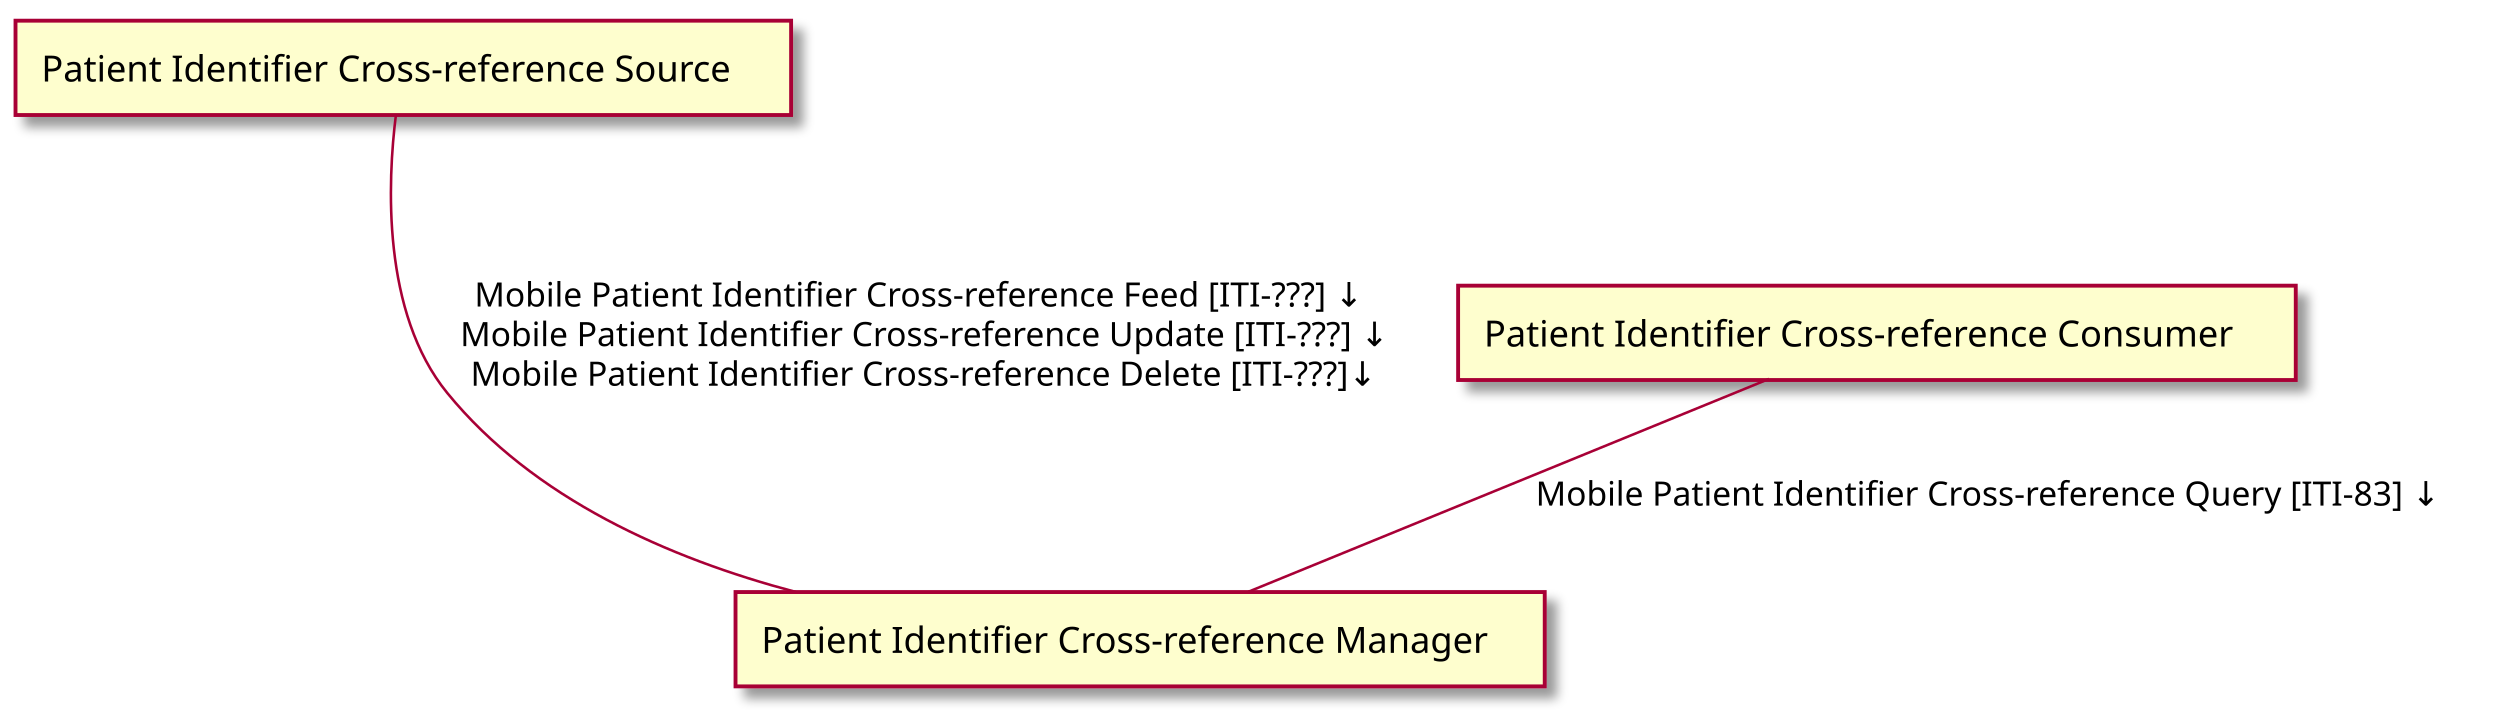
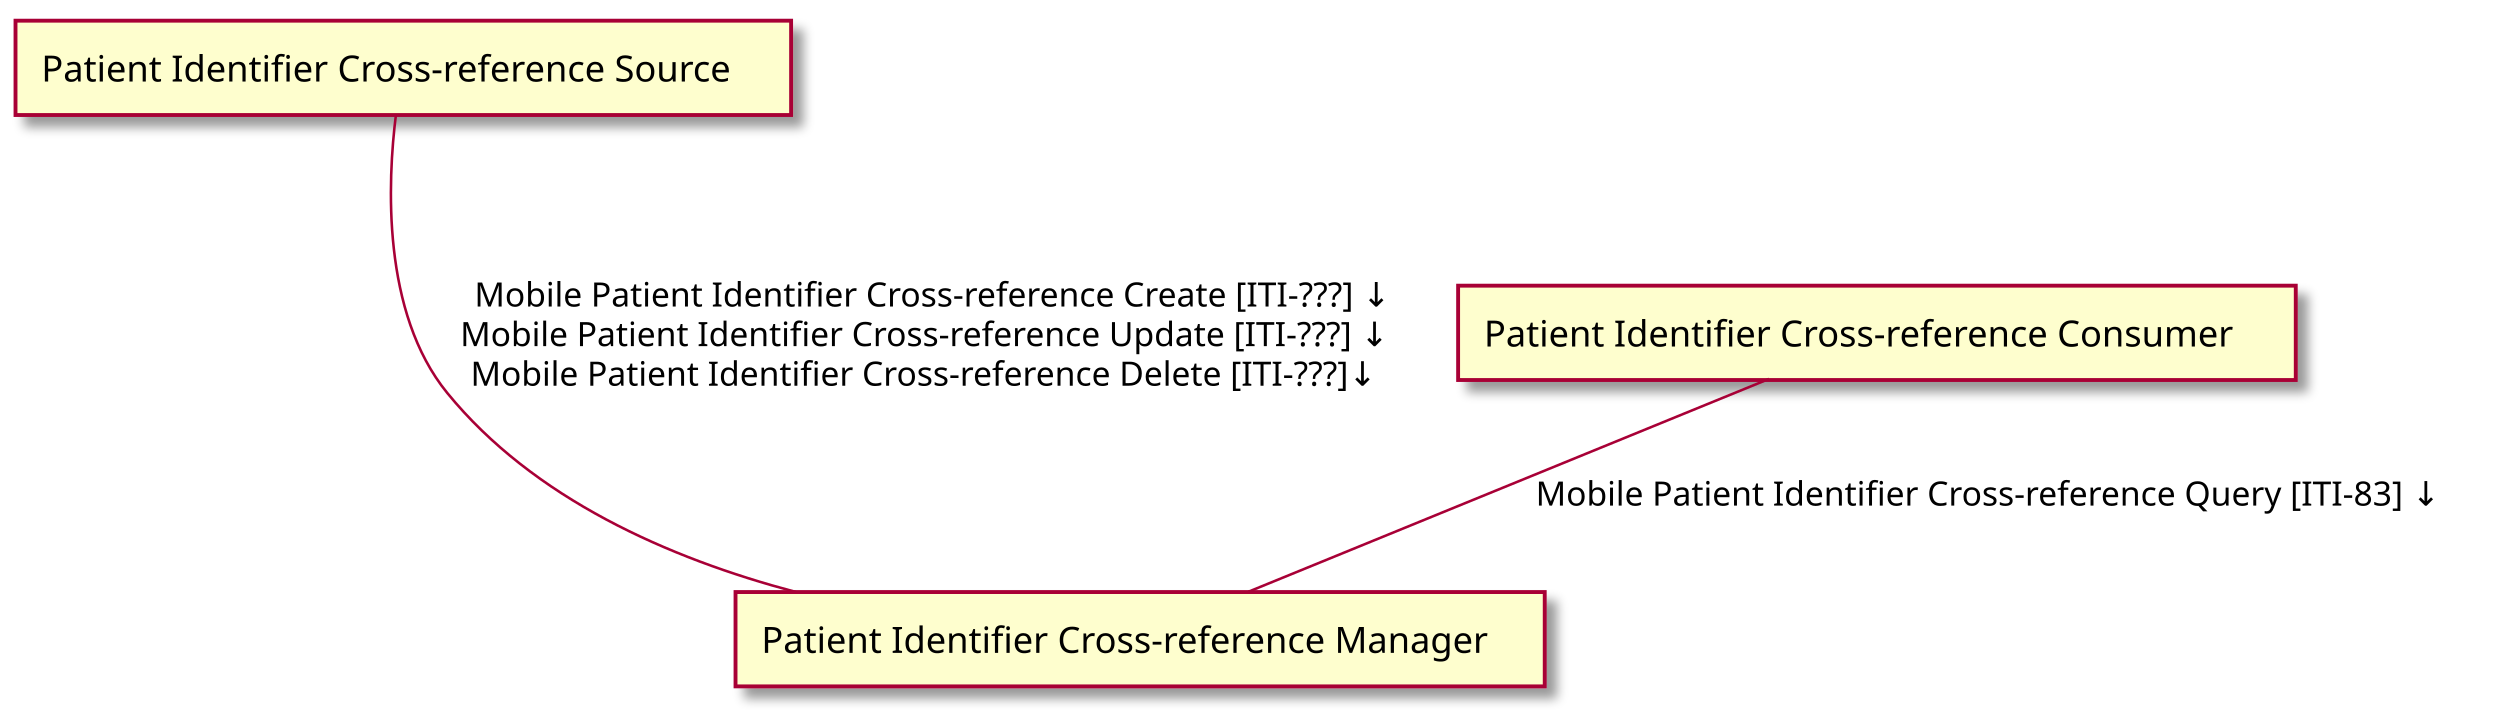
<svg xmlns="http://www.w3.org/2000/svg" contentScriptType="application/ecmascript" contentStyleType="text/css" height="276px" preserveAspectRatio="none" style="width:967px;height:276px;" version="1.1" viewBox="0 0 967 276" width="967px" zoomAndPan="magnify">
  <defs>
    <filter height="300%" id="fornkbltidi2g" width="300%" x="-1" y="-1">
      <feGaussianBlur result="blurOut" stdDeviation="2.0" />
      <feColorMatrix in="blurOut" result="blurOut2" type="matrix" values="0 0 0 0 0 0 0 0 0 0 0 0 0 0 0 0 0 0 .4 0" />
      <feOffset dx="4.0" dy="4.0" in="blurOut2" result="blurOut3" />
      <feBlend in="SourceGraphic" in2="blurOut3" mode="normal" />
    </filter>
  </defs>
  <g>
    <rect fill="#FEFECE" filter="url(#fornkbltidi2g)" height="36.488" style="stroke: #A80036; stroke-width: 1.5;" width="300" x="6" y="8" />
    <text fill="#000000" font-family="sans-serif" font-size="14" lengthAdjust="spacingAndGlyphs" textLength="280" x="16" y="31.535">Patient Identifier Cross-reference Source</text>
    <rect fill="#FEFECE" filter="url(#fornkbltidi2g)" height="36.488" style="stroke: #A80036; stroke-width: 1.5;" width="324" x="564" y="110.5" />
    <text fill="#000000" font-family="sans-serif" font-size="14" lengthAdjust="spacingAndGlyphs" textLength="304" x="574" y="134.035">Patient Identifier Cross-reference Consumer</text>
    <rect fill="#FEFECE" filter="url(#fornkbltidi2g)" height="36.488" style="stroke: #A80036; stroke-width: 1.5;" width="313" x="284.5" y="229" />
    <text fill="#000000" font-family="sans-serif" font-size="14" lengthAdjust="spacingAndGlyphs" textLength="293" x="294.5" y="252.535">Patient Identifier Cross-reference Manager</text>
    <path d="M153.18,44.12 C149.86,70.41 147.66,120.94 173,152 C206.27,192.78 258.4,215.9 307.87,228.99 " fill="none" id="Source-Manager" style="stroke: #A80036; stroke-width: 1.0;" />
-     <text fill="#000000" font-family="sans-serif" font-size="13" lengthAdjust="spacingAndGlyphs" textLength="352" x="183.5" y="118.568">Mobile Patient Identifier Cross-reference Feed [ITI-???] ↓</text>
+     <text fill="#000000" font-family="sans-serif" font-size="13" lengthAdjust="spacingAndGlyphs" textLength="352" x="183.5" y="118.568">Mobile Patient Identifier Cross-reference Create [ITI-???] ↓</text>
    <text fill="#000000" font-family="sans-serif" font-size="13" lengthAdjust="spacingAndGlyphs" textLength="367" x="178" y="133.879">Mobile Patient Identifier Cross-reference Update [ITI-???] ↓</text>
    <text fill="#000000" font-family="sans-serif" font-size="13" lengthAdjust="spacingAndGlyphs" textLength="359" x="182" y="149.19">Mobile Patient Identifier Cross-reference Delete [ITI-???]↓</text>
    <path d="M684.25,146.56 C630.29,168.62 536.87,206.81 482.86,228.89 " fill="none" id="Consumer-Manager" style="stroke: #A80036; stroke-width: 1.0;" />
    <text fill="#000000" font-family="sans-serif" font-size="13" lengthAdjust="spacingAndGlyphs" textLength="361" x="594" y="195.568">Mobile Patient Identifier Cross-reference Query [ITI-83] ↓</text>
  </g>
</svg>
